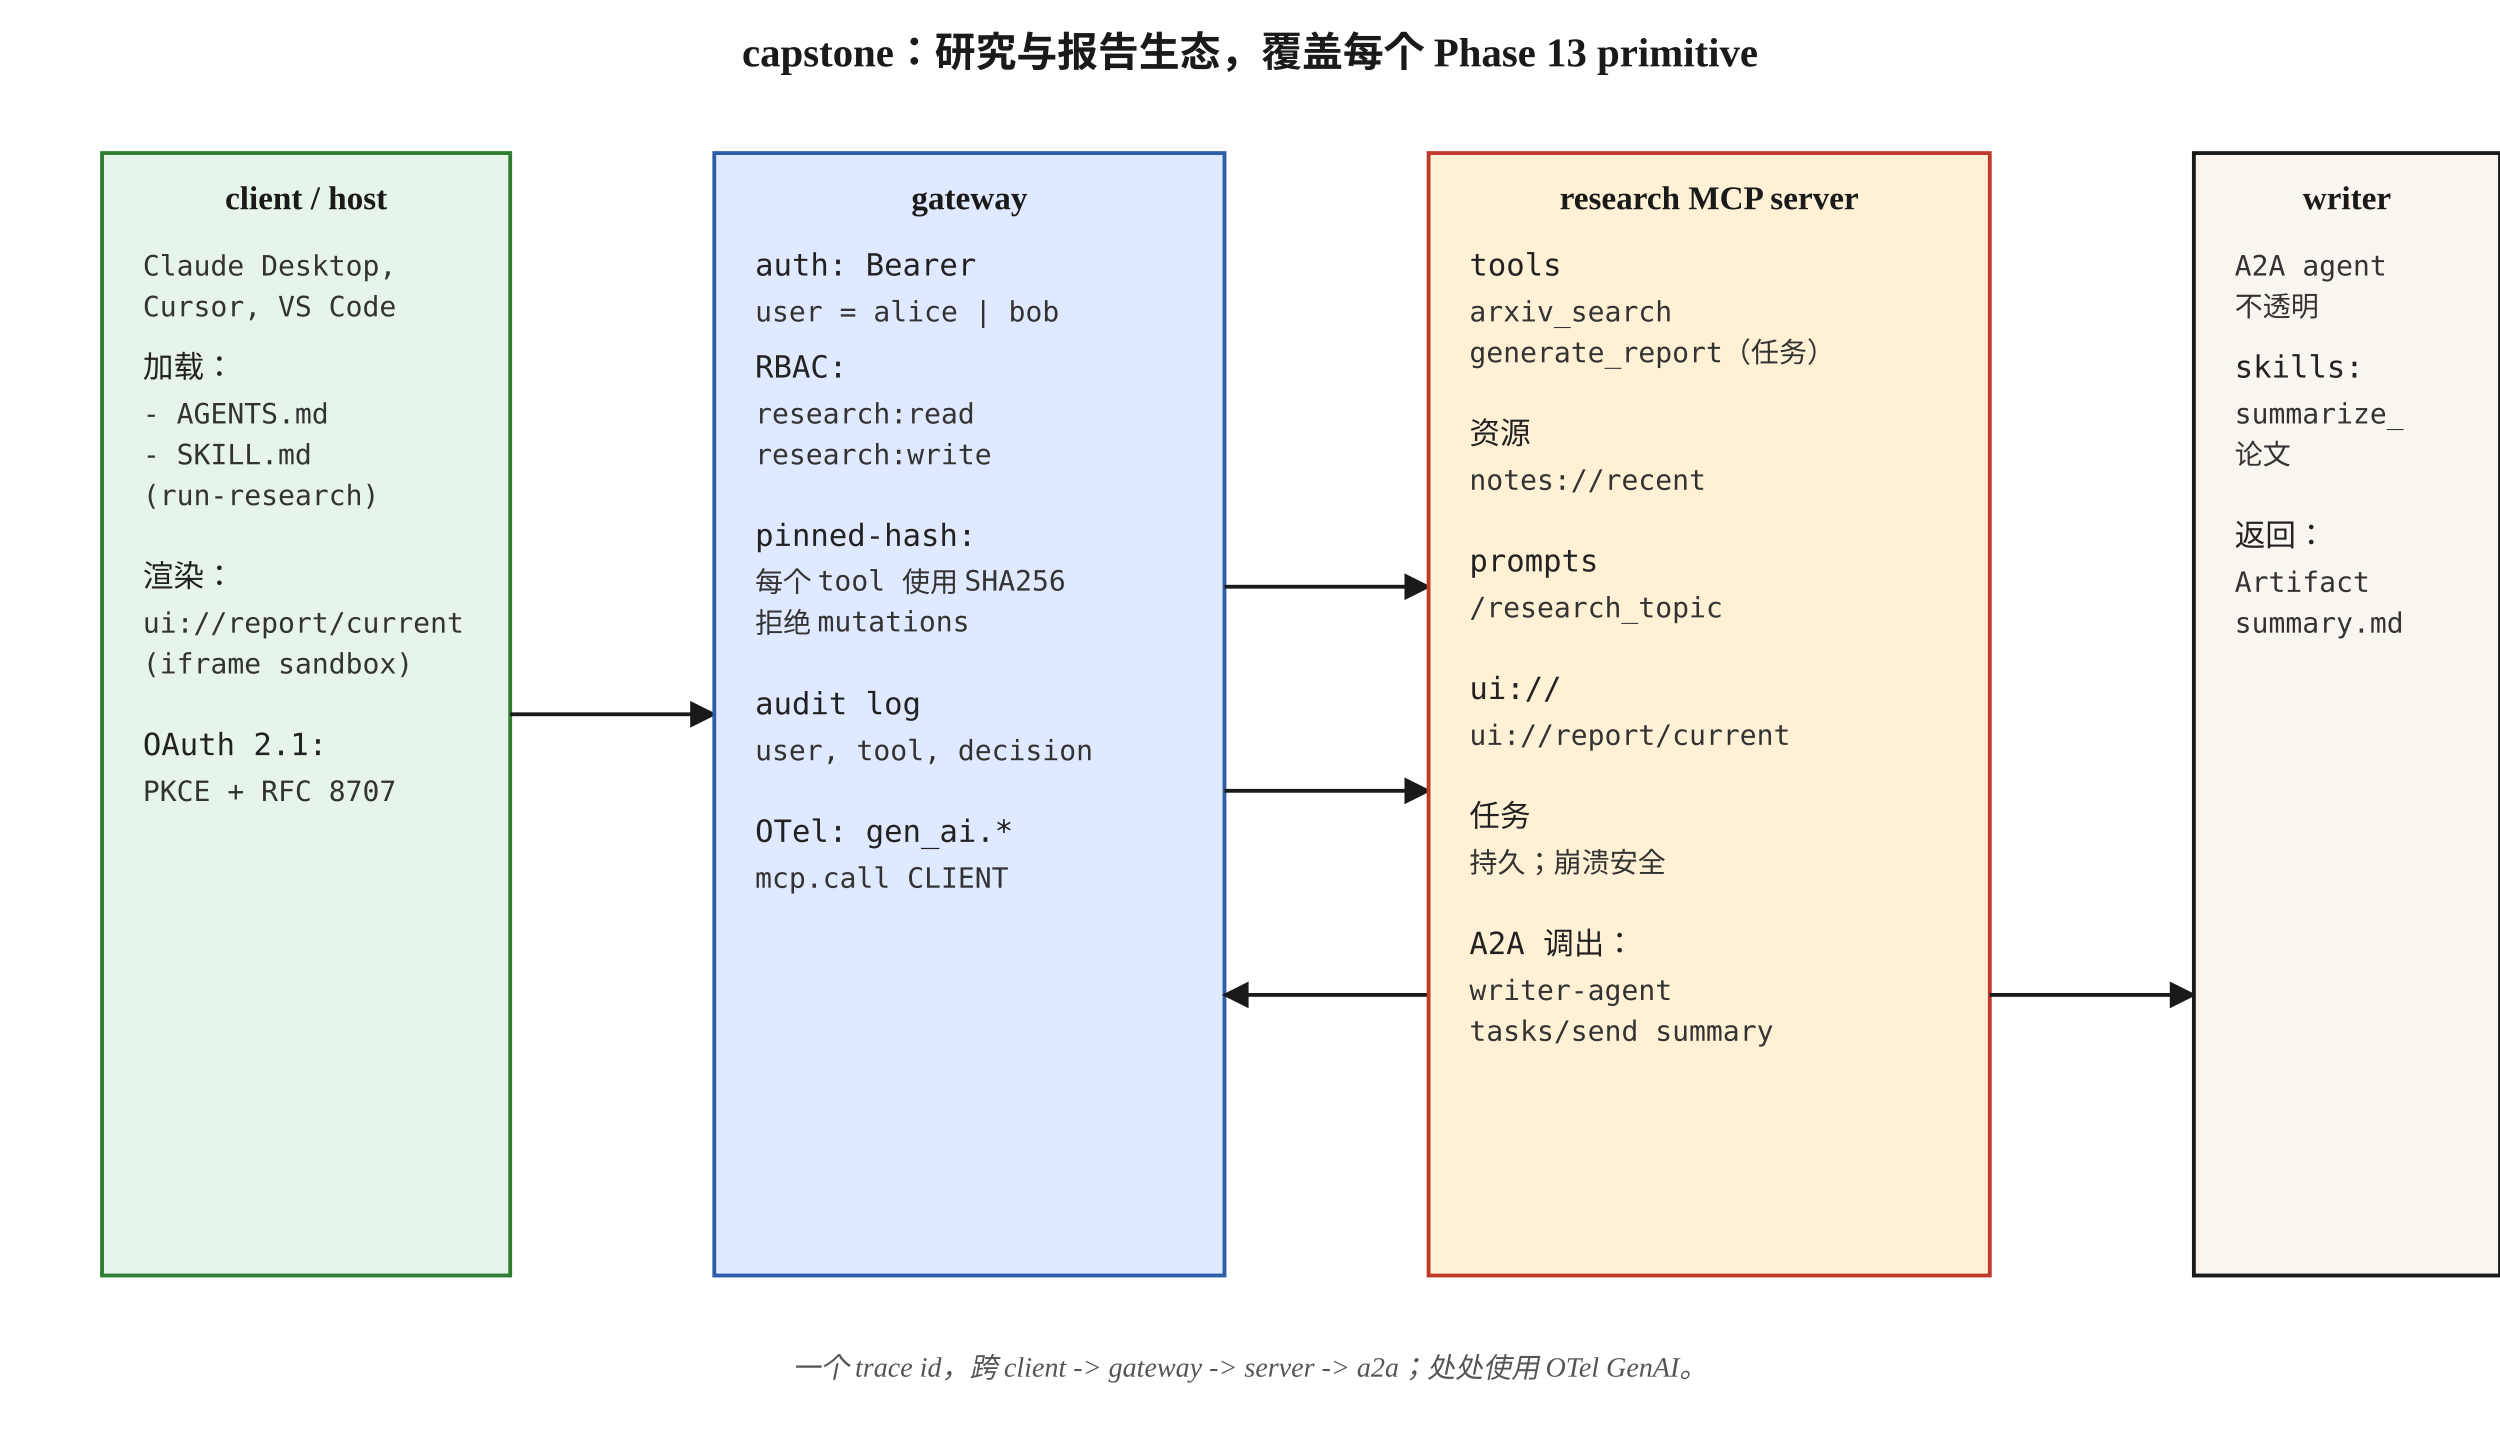
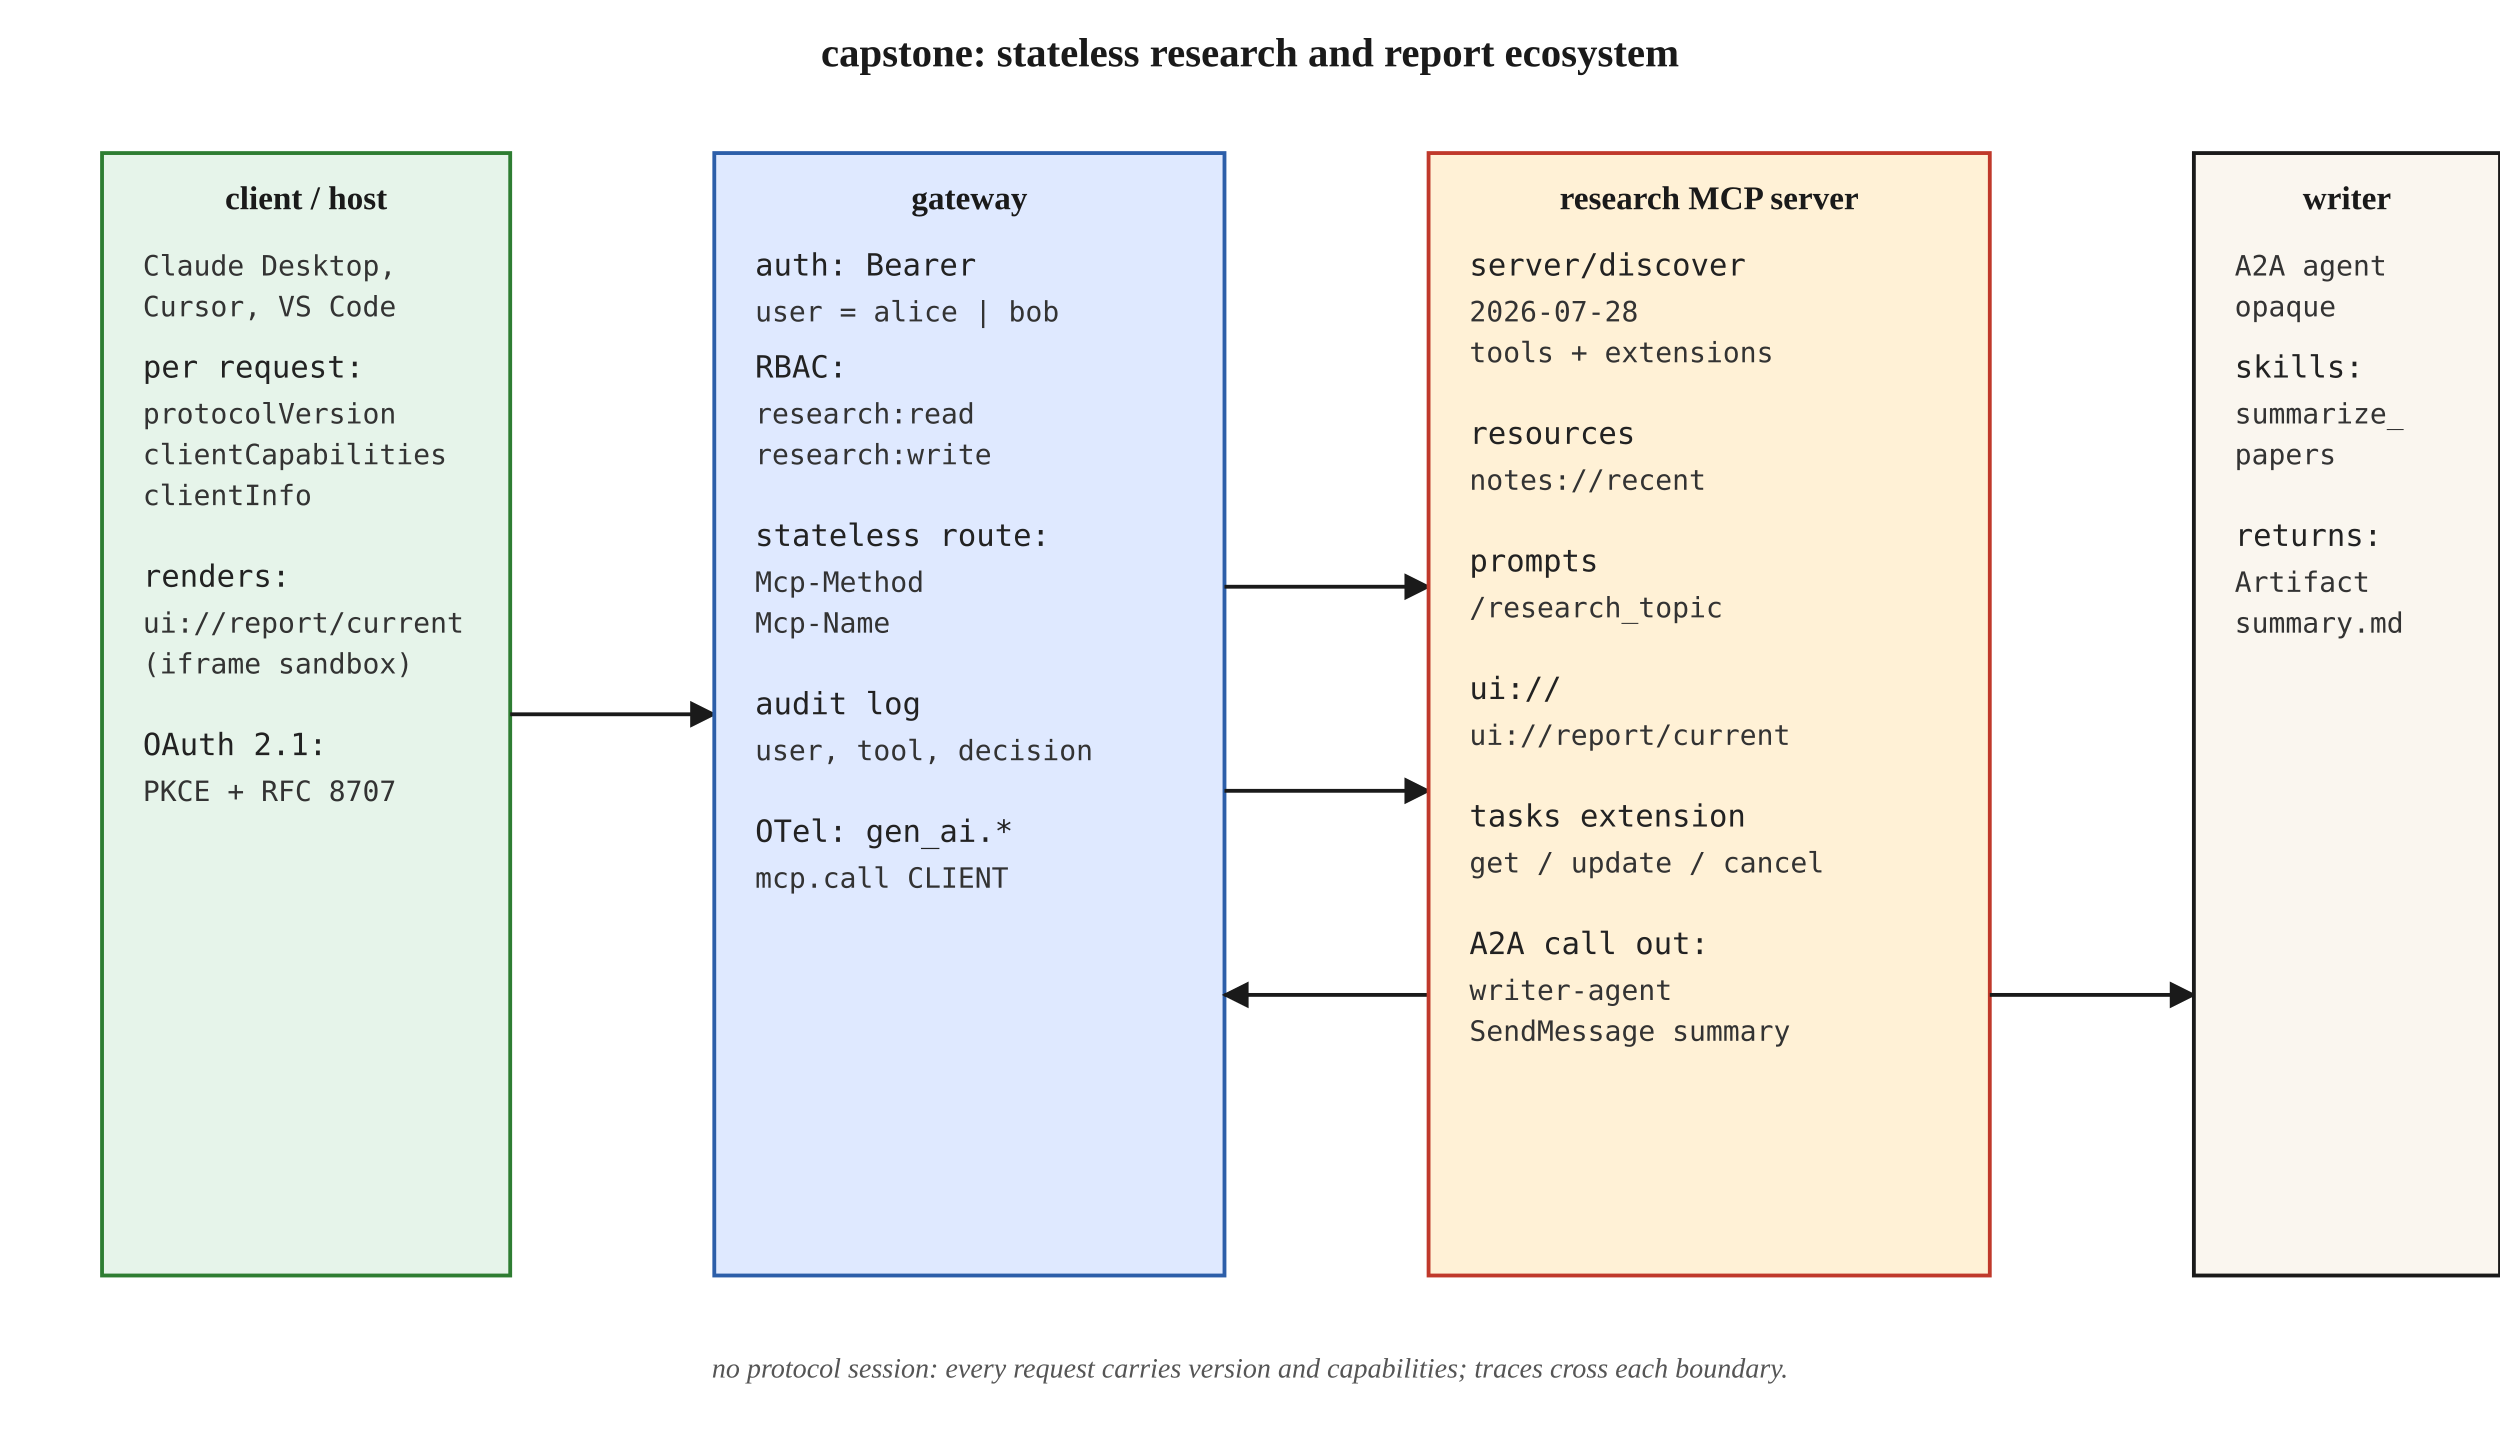
<svg xmlns="http://www.w3.org/2000/svg" viewBox="0 0 980 560" font-family="Georgia, 'Times New Roman', serif">
  <defs>
    <marker id="arrow" viewBox="0 0 10 10" refX="9" refY="5" markerWidth="7" markerHeight="7" orient="auto">
      <path d="M0,0 L10,5 L0,10 z" fill="#1a1a1a" />
    </marker>
    <style>
      .box { fill: #faf6ef; stroke: #1a1a1a; stroke-width: 1.5; }
      .cool { fill: #e6f4ea; stroke: #2e7d32; stroke-width: 1.5; }
      .cold { fill: #dfe9ff; stroke: #2c5ea9; stroke-width: 1.5; }
      .hot { fill: #fff1d6; stroke: #c0392b; stroke-width: 1.5; }
      .title { font-size: 16px; font-weight: 700; fill: #1a1a1a; }
      .head { font-size: 13px; font-weight: 700; fill: #1a1a1a; }
      .step { font-size: 12px; font-family: 'Menlo', monospace; fill: #222; }
      .small { font-size: 11px; font-family: 'Menlo', monospace; fill: #333; }
      .caption { font-size: 11px; fill: #555; font-style: italic; }
      .edge { stroke: #1a1a1a; stroke-width: 1.5; fill: none; }
    </style>
  </defs>
-   <text x="490" y="26" text-anchor="middle" class="title">capstone：研究与报告生态，覆盖每个 Phase 13 primitive</text>
+   <text x="490" y="26" text-anchor="middle" class="title">capstone: stateless research and report ecosystem</text>
  <rect x="40" y="60" width="160" height="440" class="cool" />
  <text x="120" y="82" text-anchor="middle" class="head">client / host</text>
  <text x="56" y="108" class="small">Claude Desktop,</text>
  <text x="56" y="124" class="small">Cursor, VS Code</text>
-   <text x="56" y="148" class="step">加载：</text>
-   <text x="56" y="166" class="small">- AGENTS.md</text>
-   <text x="56" y="182" class="small">- SKILL.md</text>
-   <text x="56" y="198" class="small">(run-research)</text>
-   <text x="56" y="230" class="step">渲染：</text>
+   <text x="56" y="148" class="step">per request:</text>
+   <text x="56" y="166" class="small">protocolVersion</text>
+   <text x="56" y="182" class="small">clientCapabilities</text>
+   <text x="56" y="198" class="small">clientInfo</text>
+   <text x="56" y="230" class="step">renders:</text>
  <text x="56" y="248" class="small">ui://report/current</text>
  <text x="56" y="264" class="small">(iframe sandbox)</text>
  <text x="56" y="296" class="step">OAuth 2.1:</text>
  <text x="56" y="314" class="small">PKCE + RFC 8707</text>
  <path d="M200,280 L280,280" class="edge" marker-end="url(#arrow)" />
  <rect x="280" y="60" width="200" height="440" class="cold" />
  <text x="380" y="82" text-anchor="middle" class="head">gateway</text>
  <text x="296" y="108" class="step">auth: Bearer</text>
  <text x="296" y="126" class="small">user = alice | bob</text>
  <text x="296" y="148" class="step">RBAC:</text>
  <text x="296" y="166" class="small">research:read</text>
  <text x="296" y="182" class="small">research:write</text>
-   <text x="296" y="214" class="step">pinned-hash:</text>
-   <text x="296" y="232" class="small">每个 tool 使用 SHA256</text>
-   <text x="296" y="248" class="small">拒绝 mutations</text>
+   <text x="296" y="214" class="step">stateless route:</text>
+   <text x="296" y="232" class="small">Mcp-Method</text>
+   <text x="296" y="248" class="small">Mcp-Name</text>
  <text x="296" y="280" class="step">audit log</text>
  <text x="296" y="298" class="small">user, tool, decision</text>
  <text x="296" y="330" class="step">OTel: gen_ai.*</text>
  <text x="296" y="348" class="small">mcp.call CLIENT</text>
  <path d="M480,230 L560,230" class="edge" marker-end="url(#arrow)" />
  <path d="M480,310 L560,310" class="edge" marker-end="url(#arrow)" />
  <path d="M560,390 L480,390" class="edge" marker-end="url(#arrow)" />
  <rect x="560" y="60" width="220" height="440" class="hot" />
  <text x="670" y="82" text-anchor="middle" class="head">research MCP server</text>
-   <text x="576" y="108" class="step">tools</text>
-   <text x="576" y="126" class="small">arxiv_search</text>
-   <text x="576" y="142" class="small">generate_report（任务）</text>
-   <text x="576" y="174" class="step">资源</text>
+   <text x="576" y="108" class="step">server/discover</text>
+   <text x="576" y="126" class="small">2026-07-28</text>
+   <text x="576" y="142" class="small">tools + extensions</text>
+   <text x="576" y="174" class="step">resources</text>
  <text x="576" y="192" class="small">notes://recent</text>
  <text x="576" y="224" class="step">prompts</text>
  <text x="576" y="242" class="small">/research_topic</text>
  <text x="576" y="274" class="step">ui://</text>
  <text x="576" y="292" class="small">ui://report/current</text>
-   <text x="576" y="324" class="step">任务</text>
-   <text x="576" y="342" class="small">持久；崩溃安全</text>
-   <text x="576" y="374" class="step">A2A 调出：</text>
+   <text x="576" y="324" class="step">tasks extension</text>
+   <text x="576" y="342" class="small">get / update / cancel</text>
+   <text x="576" y="374" class="step">A2A call out:</text>
  <text x="576" y="392" class="small">writer-agent</text>
-   <text x="576" y="408" class="small">tasks/send summary</text>
+   <text x="576" y="408" class="small">SendMessage summary</text>
  <path d="M780,390 L860,390" class="edge" marker-end="url(#arrow)" />
  <rect x="860" y="60" width="120" height="440" class="box" />
  <text x="920" y="82" text-anchor="middle" class="head">writer</text>
  <text x="876" y="108" class="small">A2A agent</text>
-   <text x="876" y="124" class="small">不透明</text>
+   <text x="876" y="124" class="small">opaque</text>
  <text x="876" y="148" class="step">skills:</text>
  <text x="876" y="166" class="small">summarize_</text>
-   <text x="876" y="182" class="small">论文</text>
-   <text x="876" y="214" class="step">返回：</text>
+   <text x="876" y="182" class="small">papers</text>
+   <text x="876" y="214" class="step">returns:</text>
  <text x="876" y="232" class="small">Artifact</text>
  <text x="876" y="248" class="small">summary.md</text>
-   <text x="490" y="540" text-anchor="middle" class="caption">一个 trace id，跨 client -&gt; gateway -&gt; server -&gt; a2a；处处使用 OTel GenAI。</text>
+   <text x="490" y="540" text-anchor="middle" class="caption">no protocol session: every request carries version and capabilities; traces cross each boundary.</text>
</svg>
